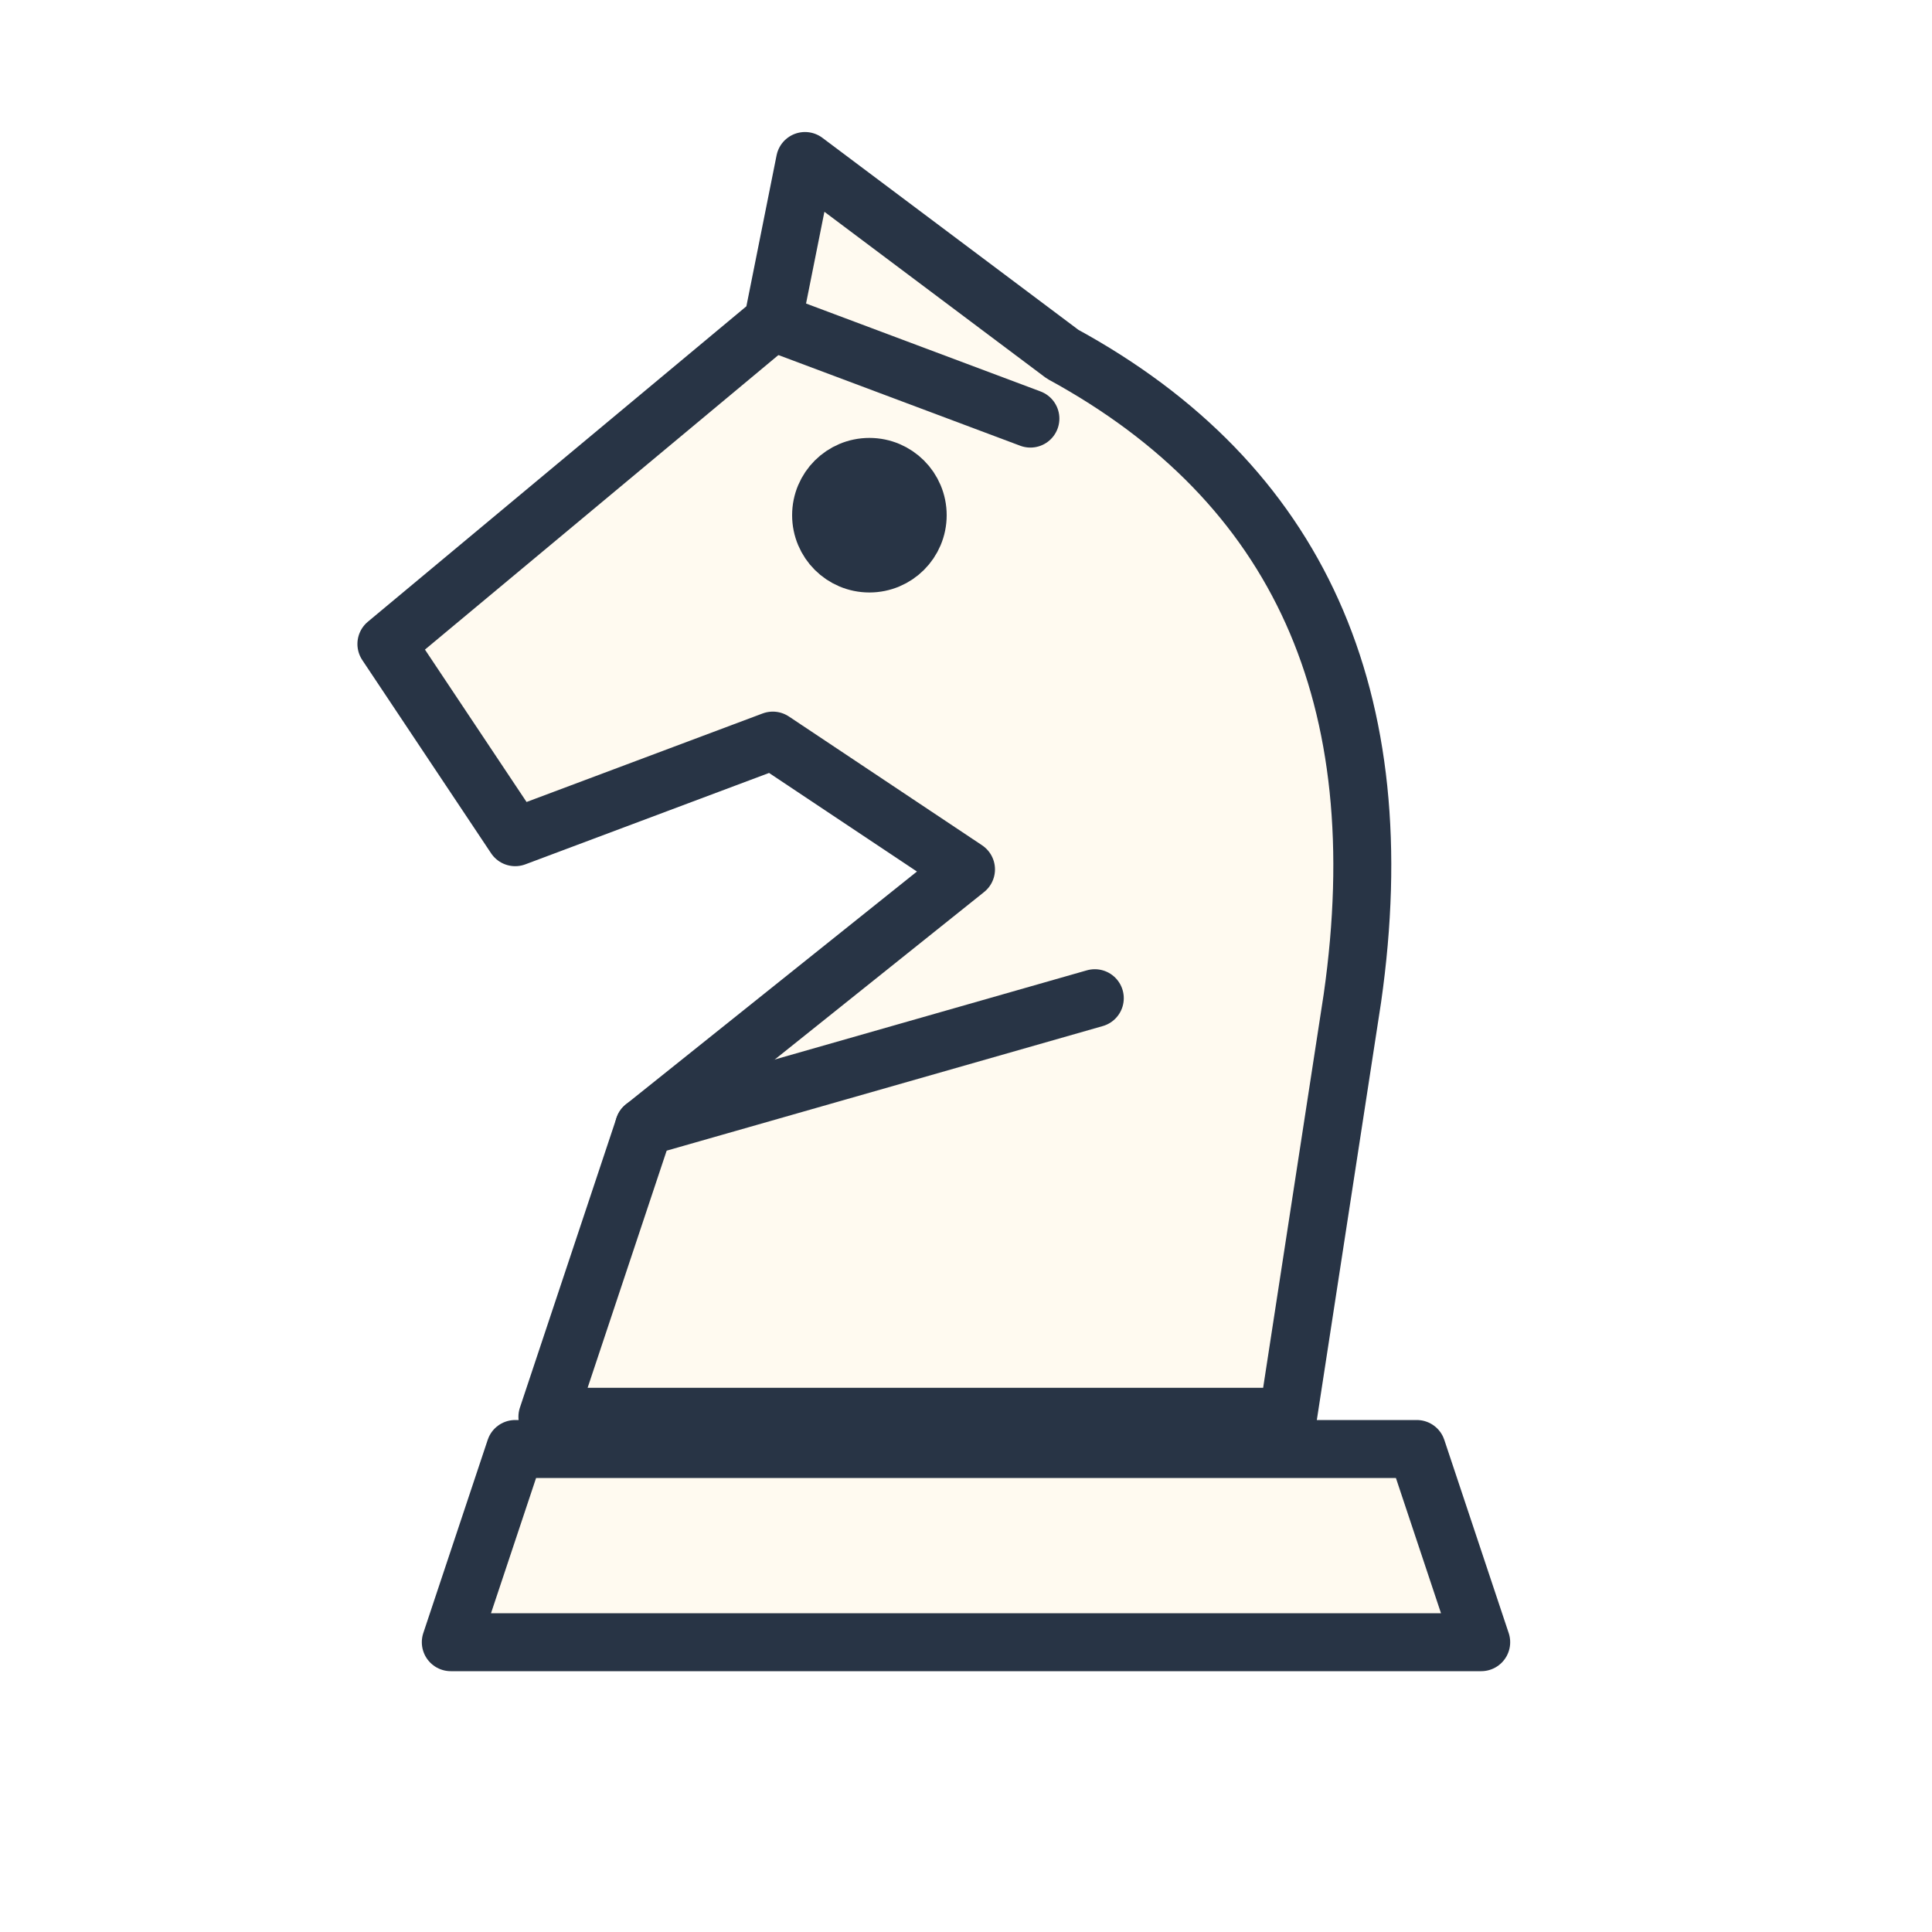
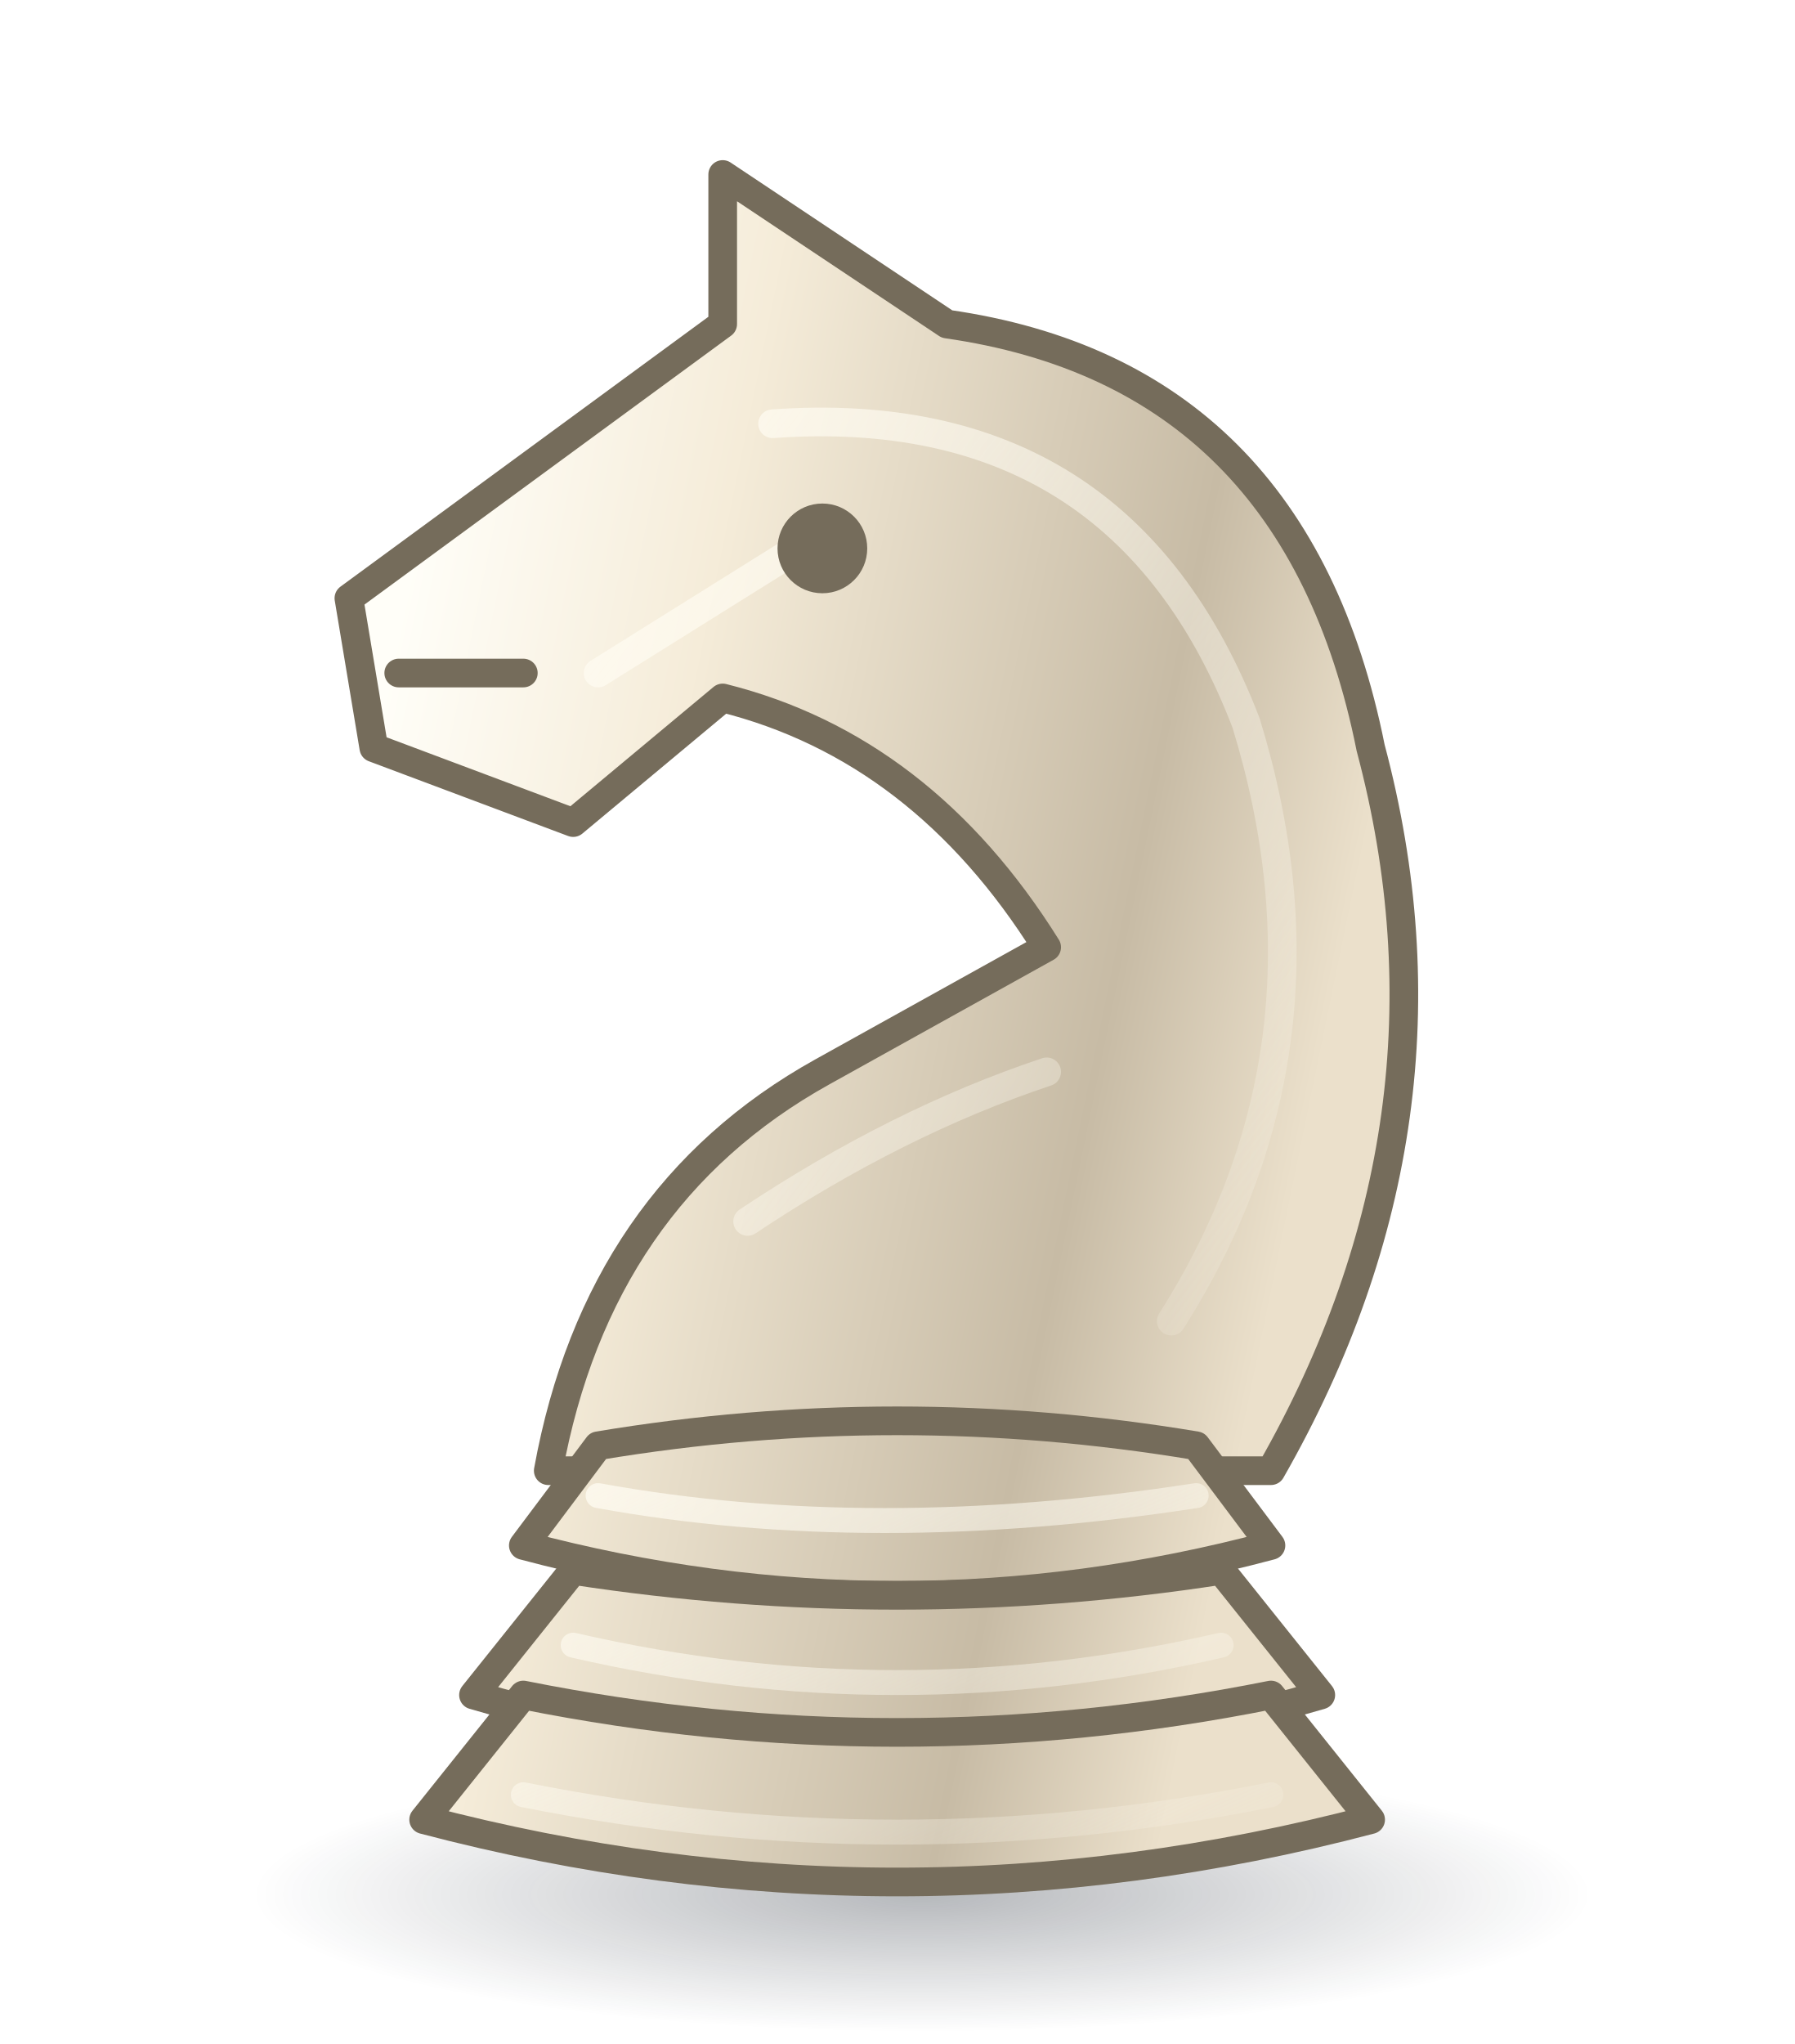
- <svg xmlns="http://www.w3.org/2000/svg" viewBox="0 0 60 60">
-   <g fill="#fffaf0" stroke="#283445" color="#283445" stroke-width="1.8" stroke-linejoin="round" stroke-linecap="round">
-     <path d="M17 44 L20 35 L30 27 L24 23 L16 26 L12 20 L24 10 L25 5 L33 11 Q44 17 42 31 L40 44 Z" />
-     <circle cx="27" cy="16" r="1.5" fill="currentColor" />
-     <path d="M24 10 L32 13 M20 35 L34 31" fill="none" />
-     <path d="M16 45 H44 L46 51 H14 Z" />
+ <svg xmlns="http://www.w3.org/2000/svg" viewBox="0 0 72 82">
+   <defs>
+     <linearGradient id="body" x1="17" y1="20" x2="56" y2="28" gradientUnits="userSpaceOnUse">
+       <stop offset="0" stop-color="#fffef8" />
+       <stop offset=".3" stop-color="#f5ecd9" />
+       <stop offset=".78" stop-color="#c7bba5" />
+       <stop offset="1" stop-color="#ebe0cb" />
+     </linearGradient>
+     <radialGradient id="sphere" cx=".32" cy=".25" r=".8">
+       <stop stop-color="#fffefb" />
+       <stop offset=".55" stop-color="#eee2ce" />
+       <stop offset="1" stop-color="#bdaf95" />
+     </radialGradient>
+     <linearGradient id="rim" x1="0" y1="0" x2="1" y2="1">
+       <stop stop-color="#fffcf2" stop-opacity=".8" />
+       <stop offset="1" stop-color="#fffcf2" stop-opacity=".12" />
+     </linearGradient>
+     <linearGradient id="ink">
+       <stop stop-color="#756c5b" />
+       <stop offset="1" stop-color="#756c5b" />
+     </linearGradient>
+     <radialGradient id="shadow">
+       <stop stop-color="#0c1420" stop-opacity=".3" />
+       <stop offset="1" stop-color="#0c1420" stop-opacity="0" />
+     </radialGradient>
+   </defs>
+   <ellipse cx="37" cy="76" rx="27" ry="5.5" fill="url(#shadow)" />
+   <g fill="url(#body)" stroke="#756c5b" stroke-width="1.15" stroke-linejoin="round" stroke-linecap="round">
+     <path d="M22 59 Q24 48 33 43 L42 38 Q37 30 29 28 L23 33 L15 30 L14 24 L29 13 L29 7 L38 13 Q52 15 55 30 Q59 45 51 59 Z" />
+     <path d="M31 17 Q45 16 50 29 Q54 42 47 53 M24 27 L32 22 M30 49 Q36 45 42 43" fill="none" stroke="url(#rim)" />
+     <circle cx="33" cy="22" r="1.8" fill="url(#ink)" stroke="none" />
+     <path d="M16 27 L21 27" fill="none" />
+     <path d="M24 58 Q36 56 48 58 L51 62 Q36 66 21 62 Z" />
+     <path d="M23 63 Q36 65 49 63 L53 68 Q36 73 19 68 Z" />
+     <path d="M21 68 Q36 71 51 68 L55 73 Q36 78 17 73 Z" />
+     <path d="M24 60 Q35 62 48 60 M23 66 Q36 69 49 66 M21 72 Q36 75 51 72" fill="none" stroke="url(#rim)" stroke-width="1" />
  </g>
</svg>
